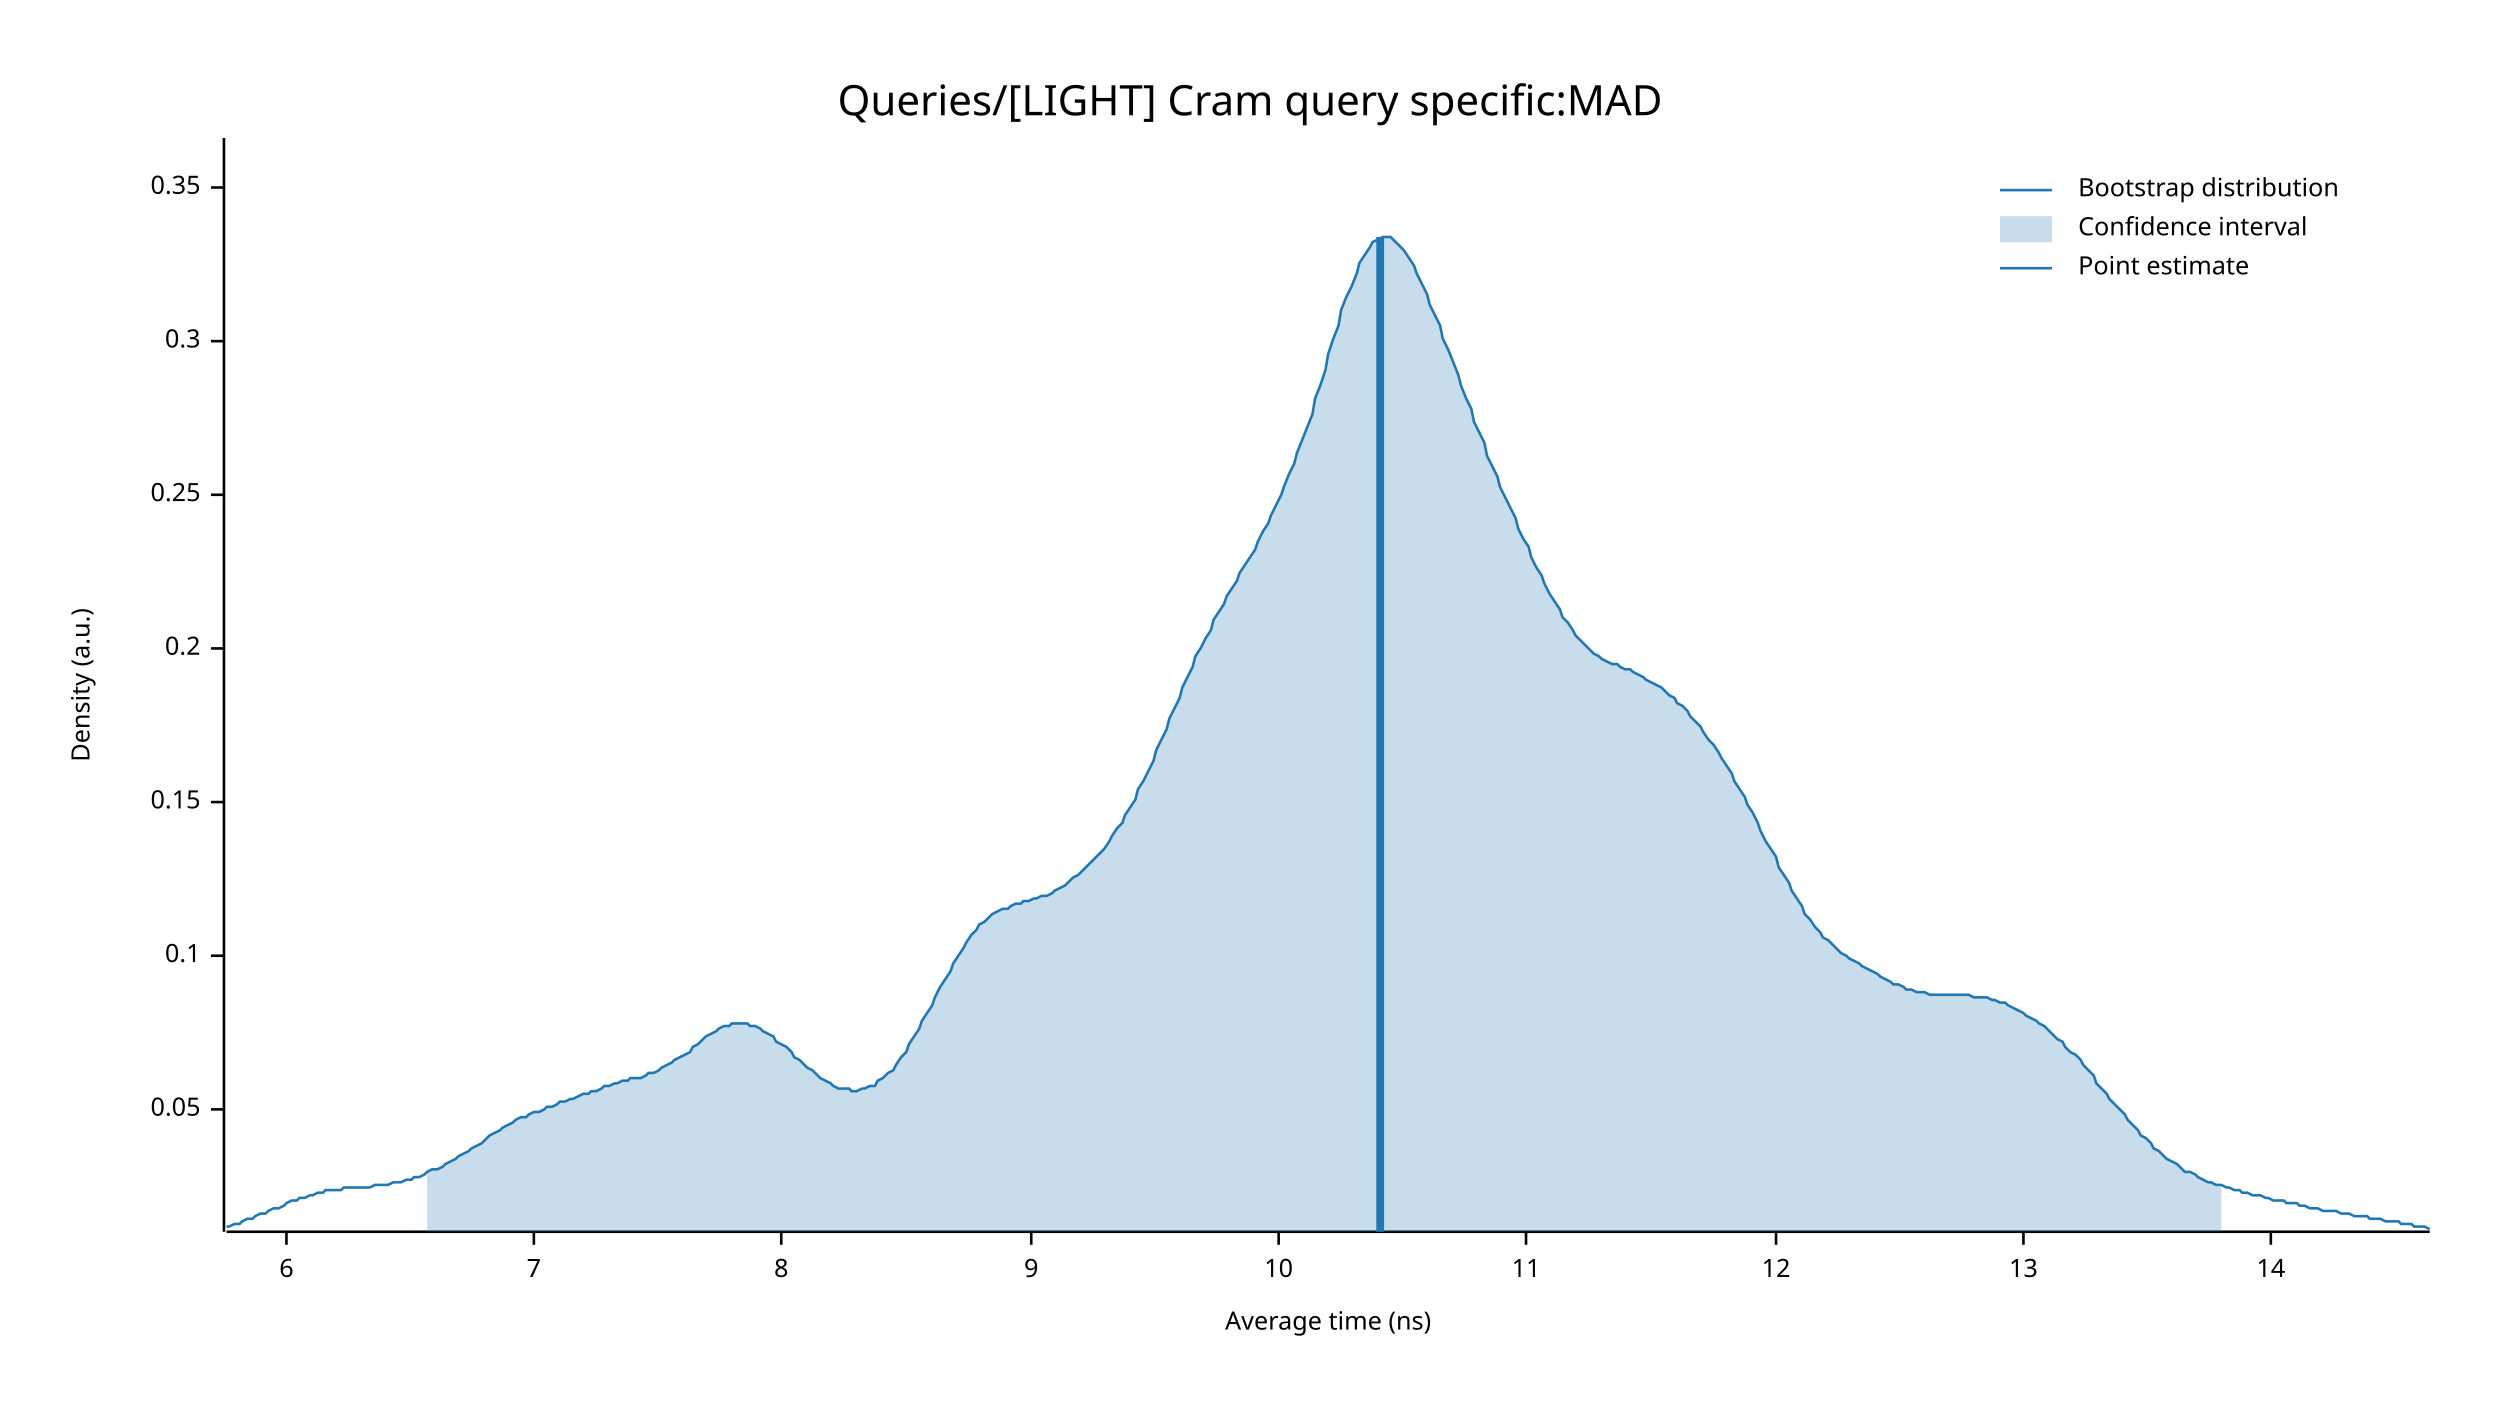
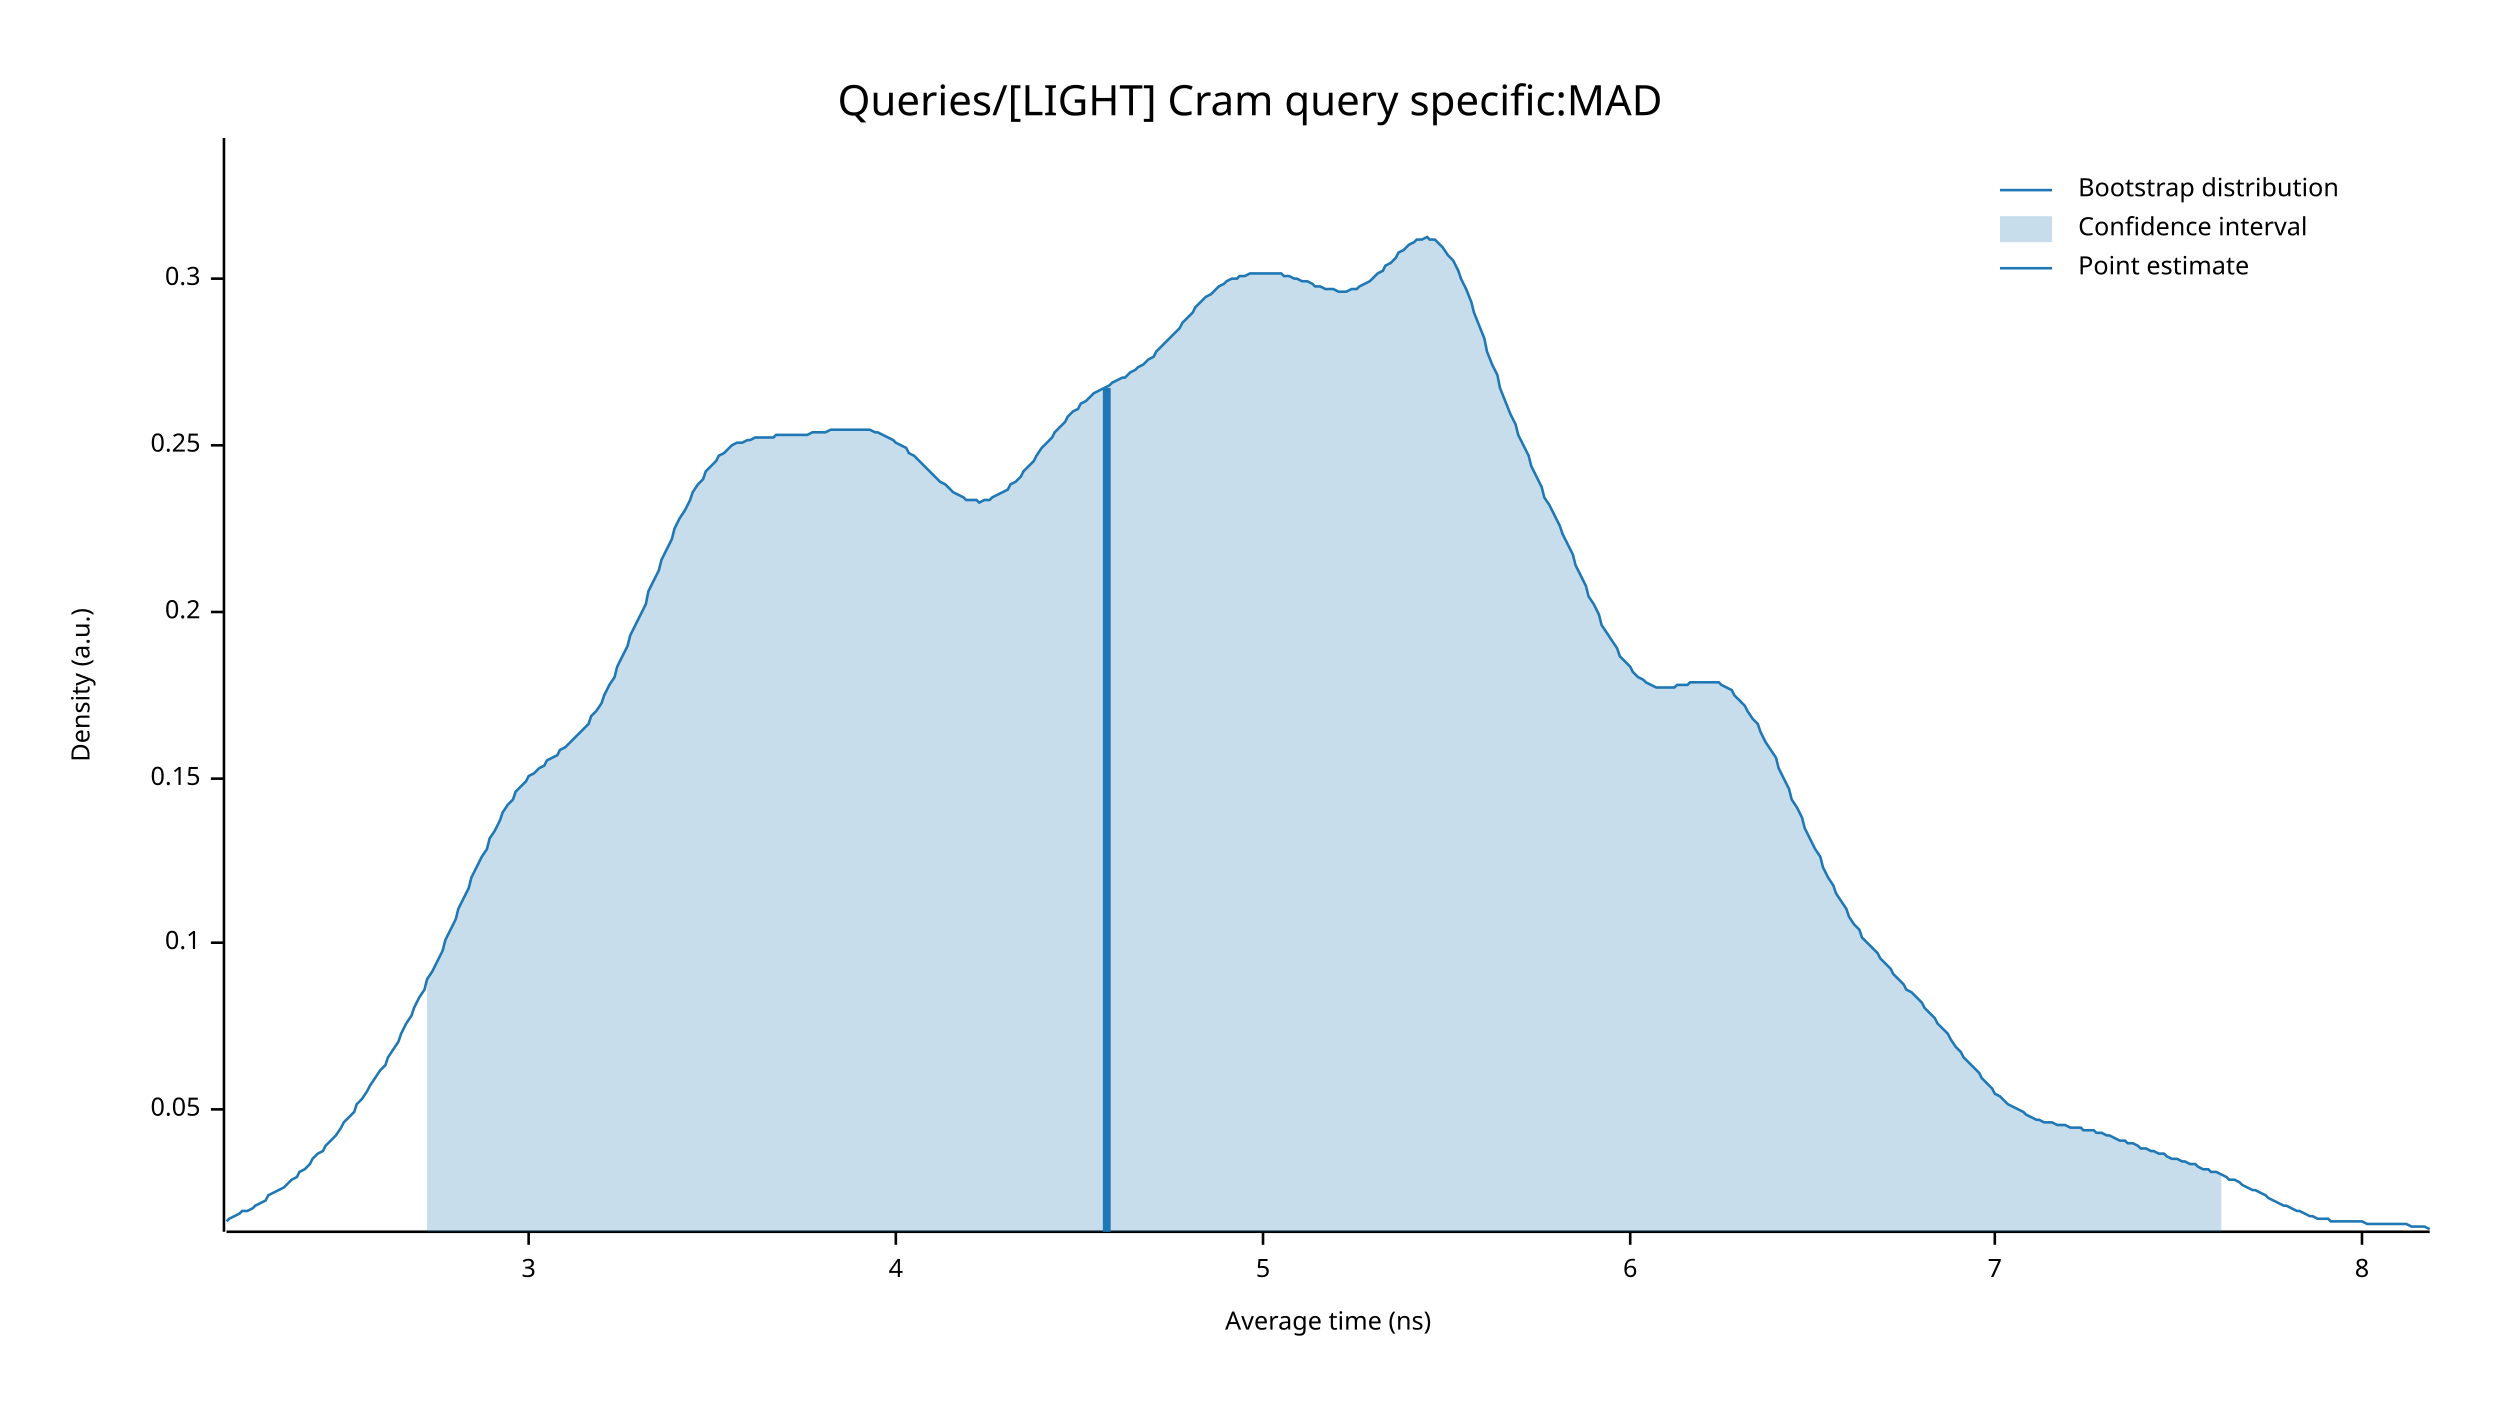
<svg xmlns="http://www.w3.org/2000/svg" width="960" height="540" viewBox="0 0 960 540">
  <text x="480" y="32" dy="0.76em" text-anchor="middle" font-family="sans-serif" font-size="16.129" opacity="1" fill="#000000">
Queries/[LIGHT] Cram query specific:MAD
</text>
  <text x="27" y="263" dy="0.76em" text-anchor="middle" font-family="sans-serif" font-size="9.677" opacity="1" fill="#000000" transform="rotate(270, 27, 263)">
Density (a.u.)
</text>
  <text x="510" y="513" dy="-0.5ex" text-anchor="middle" font-family="sans-serif" font-size="9.677" opacity="1" fill="#000000">
Average time (ns)
</text>
  <polyline fill="none" opacity="1" stroke="#000000" stroke-width="1" points="86,53 86,473 " />
  <text x="77" y="426" dy="0.5ex" text-anchor="end" font-family="sans-serif" font-size="9.677" opacity="1" fill="#000000">
0.05
</text>
  <polyline fill="none" opacity="1" stroke="#000000" stroke-width="1" points="81,426 86,426 " />
-   <text x="77" y="367" dy="0.5ex" text-anchor="end" font-family="sans-serif" font-size="9.677" opacity="1" fill="#000000">
+   <text x="77" y="362" dy="0.5ex" text-anchor="end" font-family="sans-serif" font-size="9.677" opacity="1" fill="#000000">
0.1
</text>
-   <polyline fill="none" opacity="1" stroke="#000000" stroke-width="1" points="81,367 86,367 " />
-   <text x="77" y="308" dy="0.5ex" text-anchor="end" font-family="sans-serif" font-size="9.677" opacity="1" fill="#000000">
+   <polyline fill="none" opacity="1" stroke="#000000" stroke-width="1" points="81,362 86,362 " />
+   <text x="77" y="299" dy="0.5ex" text-anchor="end" font-family="sans-serif" font-size="9.677" opacity="1" fill="#000000">
0.15
</text>
-   <polyline fill="none" opacity="1" stroke="#000000" stroke-width="1" points="81,308 86,308 " />
-   <text x="77" y="249" dy="0.5ex" text-anchor="end" font-family="sans-serif" font-size="9.677" opacity="1" fill="#000000">
+   <polyline fill="none" opacity="1" stroke="#000000" stroke-width="1" points="81,299 86,299 " />
+   <text x="77" y="235" dy="0.5ex" text-anchor="end" font-family="sans-serif" font-size="9.677" opacity="1" fill="#000000">
0.2
</text>
-   <polyline fill="none" opacity="1" stroke="#000000" stroke-width="1" points="81,249 86,249 " />
-   <text x="77" y="190" dy="0.5ex" text-anchor="end" font-family="sans-serif" font-size="9.677" opacity="1" fill="#000000">
+   <polyline fill="none" opacity="1" stroke="#000000" stroke-width="1" points="81,235 86,235 " />
+   <text x="77" y="171" dy="0.5ex" text-anchor="end" font-family="sans-serif" font-size="9.677" opacity="1" fill="#000000">
0.25
</text>
-   <polyline fill="none" opacity="1" stroke="#000000" stroke-width="1" points="81,190 86,190 " />
-   <text x="77" y="131" dy="0.5ex" text-anchor="end" font-family="sans-serif" font-size="9.677" opacity="1" fill="#000000">
+   <polyline fill="none" opacity="1" stroke="#000000" stroke-width="1" points="81,171 86,171 " />
+   <text x="77" y="107" dy="0.5ex" text-anchor="end" font-family="sans-serif" font-size="9.677" opacity="1" fill="#000000">
0.3
</text>
-   <polyline fill="none" opacity="1" stroke="#000000" stroke-width="1" points="81,131 86,131 " />
-   <text x="77" y="72" dy="0.5ex" text-anchor="end" font-family="sans-serif" font-size="9.677" opacity="1" fill="#000000">
- 0.35
+   <polyline fill="none" opacity="1" stroke="#000000" stroke-width="1" points="81,107 86,107 " />
+   <polyline fill="none" opacity="1" stroke="#000000" stroke-width="1" points="87,473 933,473 " />
+   <text x="203" y="483" dy="0.76em" text-anchor="middle" font-family="sans-serif" font-size="9.677" opacity="1" fill="#000000">
+ 3
</text>
-   <polyline fill="none" opacity="1" stroke="#000000" stroke-width="1" points="81,72 86,72 " />
-   <polyline fill="none" opacity="1" stroke="#000000" stroke-width="1" points="87,473 933,473 " />
-   <text x="110" y="483" dy="0.76em" text-anchor="middle" font-family="sans-serif" font-size="9.677" opacity="1" fill="#000000">
+   <polyline fill="none" opacity="1" stroke="#000000" stroke-width="1" points="203,473 203,478 " />
+   <text x="344" y="483" dy="0.76em" text-anchor="middle" font-family="sans-serif" font-size="9.677" opacity="1" fill="#000000">
+ 4
+ </text>
+   <polyline fill="none" opacity="1" stroke="#000000" stroke-width="1" points="344,473 344,478 " />
+   <text x="485" y="483" dy="0.76em" text-anchor="middle" font-family="sans-serif" font-size="9.677" opacity="1" fill="#000000">
+ 5
+ </text>
+   <polyline fill="none" opacity="1" stroke="#000000" stroke-width="1" points="485,473 485,478 " />
+   <text x="626" y="483" dy="0.76em" text-anchor="middle" font-family="sans-serif" font-size="9.677" opacity="1" fill="#000000">
6
</text>
-   <polyline fill="none" opacity="1" stroke="#000000" stroke-width="1" points="110,473 110,478 " />
-   <text x="205" y="483" dy="0.76em" text-anchor="middle" font-family="sans-serif" font-size="9.677" opacity="1" fill="#000000">
+   <polyline fill="none" opacity="1" stroke="#000000" stroke-width="1" points="626,473 626,478 " />
+   <text x="766" y="483" dy="0.76em" text-anchor="middle" font-family="sans-serif" font-size="9.677" opacity="1" fill="#000000">
7
</text>
-   <polyline fill="none" opacity="1" stroke="#000000" stroke-width="1" points="205,473 205,478 " />
-   <text x="300" y="483" dy="0.76em" text-anchor="middle" font-family="sans-serif" font-size="9.677" opacity="1" fill="#000000">
+   <polyline fill="none" opacity="1" stroke="#000000" stroke-width="1" points="766,473 766,478 " />
+   <text x="907" y="483" dy="0.76em" text-anchor="middle" font-family="sans-serif" font-size="9.677" opacity="1" fill="#000000">
8
</text>
-   <polyline fill="none" opacity="1" stroke="#000000" stroke-width="1" points="300,473 300,478 " />
-   <text x="396" y="483" dy="0.76em" text-anchor="middle" font-family="sans-serif" font-size="9.677" opacity="1" fill="#000000">
- 9
- </text>
-   <polyline fill="none" opacity="1" stroke="#000000" stroke-width="1" points="396,473 396,478 " />
-   <text x="491" y="483" dy="0.76em" text-anchor="middle" font-family="sans-serif" font-size="9.677" opacity="1" fill="#000000">
- 10
- </text>
-   <polyline fill="none" opacity="1" stroke="#000000" stroke-width="1" points="491,473 491,478 " />
-   <text x="586" y="483" dy="0.76em" text-anchor="middle" font-family="sans-serif" font-size="9.677" opacity="1" fill="#000000">
- 11
- </text>
-   <polyline fill="none" opacity="1" stroke="#000000" stroke-width="1" points="586,473 586,478 " />
-   <text x="682" y="483" dy="0.76em" text-anchor="middle" font-family="sans-serif" font-size="9.677" opacity="1" fill="#000000">
- 12
- </text>
-   <polyline fill="none" opacity="1" stroke="#000000" stroke-width="1" points="682,473 682,478 " />
-   <text x="777" y="483" dy="0.76em" text-anchor="middle" font-family="sans-serif" font-size="9.677" opacity="1" fill="#000000">
- 13
- </text>
-   <polyline fill="none" opacity="1" stroke="#000000" stroke-width="1" points="777,473 777,478 " />
-   <text x="872" y="483" dy="0.76em" text-anchor="middle" font-family="sans-serif" font-size="9.677" opacity="1" fill="#000000">
- 14
- </text>
-   <polyline fill="none" opacity="1" stroke="#000000" stroke-width="1" points="872,473 872,478 " />
-   <polyline fill="none" opacity="1" stroke="#1F78B4" stroke-width="1" points="87,471 88,471 90,470 92,470 93,469 95,468 97,468 98,467 100,466 102,466 103,465 105,464 107,464 109,463 110,462 112,461 114,461 115,460 117,460 119,459 120,459 122,458 124,458 125,457 127,457 129,457 131,457 132,456 134,456 136,456 137,456 139,456 141,456 142,456 144,455 146,455 148,455 149,455 151,454 153,454 154,454 156,453 158,453 159,452 161,452 163,451 164,450 166,449 168,449 170,448 171,447 173,446 175,445 176,444 178,443 180,442 181,441 183,440 185,439 187,437 188,436 190,435 192,434 193,433 195,432 197,431 198,430 200,429 202,429 203,428 205,427 207,427 209,426 210,425 212,425 214,424 215,423 217,423 219,422 220,422 222,421 224,420 226,420 227,419 229,419 231,418 232,417 234,417 236,416 237,416 239,415 241,415 242,414 244,414 246,414 248,413 249,412 251,412 253,411 254,410 256,409 258,408 259,407 261,406 263,405 265,404 266,402 268,401 270,399 271,398 273,397 275,396 276,395 278,394 280,394 281,393 283,393 285,393 287,393 288,394 290,394 292,395 293,396 295,397 297,398 298,400 300,401 302,402 304,404 305,406 307,407 309,409 310,410 312,411 314,413 315,414 317,415 319,416 320,417 322,418 324,418 326,418 327,419 329,419 331,418 332,418 334,417 336,417 337,415 339,414 341,412 343,411 344,409 346,406 348,404 349,401 351,398 353,395 354,392 356,389 358,386 359,383 361,379 363,376 365,373 366,370 368,367 370,364 371,362 373,359 375,357 376,355 378,354 380,352 381,351 383,350 385,349 387,349 388,348 390,347 392,347 393,346 395,346 397,345 398,345 400,344 402,344 404,343 405,342 407,341 409,340 410,339 412,337 414,336 415,335 417,333 419,331 420,330 422,328 424,326 426,323 427,321 429,318 431,316 432,313 434,310 436,307 437,303 439,300 441,296 443,292 444,288 446,284 448,280 449,276 451,272 453,268 454,264 456,260 458,256 459,252 461,249 463,245 465,242 466,238 468,235 470,232 471,229 473,226 475,223 476,220 478,217 480,214 482,211 483,208 485,204 487,201 488,198 490,194 492,190 493,187 495,182 497,178 498,174 500,169 502,164 504,159 505,153 507,148 509,142 510,136 512,130 514,125 515,119 517,114 519,110 521,105 522,101 524,98 526,95 527,93 529,92 531,91 532,91 534,91 536,93 537,94 539,96 541,99 543,102 544,105 546,109 548,113 549,117 551,121 553,125 554,130 556,134 558,139 560,144 561,148 563,153 565,157 566,162 568,166 570,170 571,175 573,179 575,183 576,187 578,191 580,195 582,199 583,203 585,207 587,210 588,214 590,218 592,221 593,224 595,228 597,231 599,234 600,237 602,239 604,242 605,244 607,246 609,248 610,249 612,251 614,252 615,253 617,254 619,255 621,255 622,256 624,257 626,257 627,258 629,259 631,260 632,261 634,262 636,263 638,264 639,265 641,267 643,268 644,270 646,271 648,273 649,275 651,277 653,279 654,281 656,284 658,286 660,289 661,291 663,294 665,297 666,300 668,303 670,306 671,309 673,312 675,316 676,319 678,323 680,326 682,329 683,333 685,336 687,339 688,342 690,345 692,348 693,351 695,353 697,356 699,358 700,360 702,361 704,363 705,364 707,366 709,367 710,368 712,369 714,370 715,371 717,372 719,373 721,374 722,375 724,376 726,377 727,378 729,378 731,379 732,380 734,380 736,381 738,381 739,381 741,382 743,382 744,382 746,382 748,382 749,382 751,382 753,382 754,382 756,382 758,383 760,383 761,383 763,383 765,384 766,384 768,385 770,385 771,386 773,387 775,388 777,389 778,390 780,391 782,392 783,393 785,394 787,396 788,397 790,399 792,400 793,402 795,404 797,405 799,407 800,409 802,411 804,413 805,416 807,418 809,420 810,422 812,424 814,426 816,428 817,430 819,432 821,434 822,436 824,437 826,439 827,441 829,442 831,444 832,445 834,446 836,447 838,449 839,450 841,450 843,451 844,452 846,453 848,454 849,454 851,455 853,455 855,456 856,456 858,457 860,457 861,458 863,458 865,459 866,459 868,459 870,460 871,460 873,461 875,461 877,461 878,462 880,462 882,462 883,463 885,463 887,464 888,464 890,464 892,465 894,465 895,465 897,465 899,466 900,466 902,466 904,467 905,467 907,467 909,467 910,468 912,468 914,468 916,469 917,469 919,469 921,469 922,470 924,470 926,470 927,471 929,471 931,471 933,472 " />
-   <polygon opacity="0.25" fill="#1F78B4" points="164,450 166,449 168,449 170,448 171,447 173,446 175,445 176,444 178,443 180,442 181,441 183,440 185,439 187,437 188,436 190,435 192,434 193,433 195,432 197,431 198,430 200,429 202,429 203,428 205,427 207,427 209,426 210,425 212,425 214,424 215,423 217,423 219,422 220,422 222,421 224,420 226,420 227,419 229,419 231,418 232,417 234,417 236,416 237,416 239,415 241,415 242,414 244,414 246,414 248,413 249,412 251,412 253,411 254,410 256,409 258,408 259,407 261,406 263,405 265,404 266,402 268,401 270,399 271,398 273,397 275,396 276,395 278,394 280,394 281,393 283,393 285,393 287,393 288,394 290,394 292,395 293,396 295,397 297,398 298,400 300,401 302,402 304,404 305,406 307,407 309,409 310,410 312,411 314,413 315,414 317,415 319,416 320,417 322,418 324,418 326,418 327,419 329,419 331,418 332,418 334,417 336,417 337,415 339,414 341,412 343,411 344,409 346,406 348,404 349,401 351,398 353,395 354,392 356,389 358,386 359,383 361,379 363,376 365,373 366,370 368,367 370,364 371,362 373,359 375,357 376,355 378,354 380,352 381,351 383,350 385,349 387,349 388,348 390,347 392,347 393,346 395,346 397,345 398,345 400,344 402,344 404,343 405,342 407,341 409,340 410,339 412,337 414,336 415,335 417,333 419,331 420,330 422,328 424,326 426,323 427,321 429,318 431,316 432,313 434,310 436,307 437,303 439,300 441,296 443,292 444,288 446,284 448,280 449,276 451,272 453,268 454,264 456,260 458,256 459,252 461,249 463,245 465,242 466,238 468,235 470,232 471,229 473,226 475,223 476,220 478,217 480,214 482,211 483,208 485,204 487,201 488,198 490,194 492,190 493,187 495,182 497,178 498,174 500,169 502,164 504,159 505,153 507,148 509,142 510,136 512,130 514,125 515,119 517,114 519,110 521,105 522,101 524,98 526,95 527,93 529,92 531,91 532,91 534,91 536,93 537,94 539,96 541,99 543,102 544,105 546,109 548,113 549,117 551,121 553,125 554,130 556,134 558,139 560,144 561,148 563,153 565,157 566,162 568,166 570,170 571,175 573,179 575,183 576,187 578,191 580,195 582,199 583,203 585,207 587,210 588,214 590,218 592,221 593,224 595,228 597,231 599,234 600,237 602,239 604,242 605,244 607,246 609,248 610,249 612,251 614,252 615,253 617,254 619,255 621,255 622,256 624,257 626,257 627,258 629,259 631,260 632,261 634,262 636,263 638,264 639,265 641,267 643,268 644,270 646,271 648,273 649,275 651,277 653,279 654,281 656,284 658,286 660,289 661,291 663,294 665,297 666,300 668,303 670,306 671,309 673,312 675,316 676,319 678,323 680,326 682,329 683,333 685,336 687,339 688,342 690,345 692,348 693,351 695,353 697,356 699,358 700,360 702,361 704,363 705,364 707,366 709,367 710,368 712,369 714,370 715,371 717,372 719,373 721,374 722,375 724,376 726,377 727,378 729,378 731,379 732,380 734,380 736,381 738,381 739,381 741,382 743,382 744,382 746,382 748,382 749,382 751,382 753,382 754,382 756,382 758,383 760,383 761,383 763,383 765,384 766,384 768,385 770,385 771,386 773,387 775,388 777,389 778,390 780,391 782,392 783,393 785,394 787,396 788,397 790,399 792,400 793,402 795,404 797,405 799,407 800,409 802,411 804,413 805,416 807,418 809,420 810,422 812,424 814,426 816,428 817,430 819,432 821,434 822,436 824,437 826,439 827,441 829,442 831,444 832,445 834,446 836,447 838,449 839,450 841,450 843,451 844,452 846,453 848,454 849,454 851,455 853,455 853,473 164,473 " />
-   <polyline fill="none" opacity="1" stroke="#1F78B4" stroke-width="3" points="530,473 530,91 " />
+   <polyline fill="none" opacity="1" stroke="#000000" stroke-width="1" points="907,473 907,478 " />
+   <polyline fill="none" opacity="1" stroke="#1F78B4" stroke-width="1" points="87,469 88,468 90,467 92,466 93,465 95,465 97,464 98,463 100,462 102,461 103,459 105,458 107,457 109,456 110,455 112,453 114,452 115,450 117,449 119,447 120,445 122,443 124,442 125,440 127,438 129,436 131,433 132,431 134,429 136,427 137,424 139,422 141,419 142,417 144,414 146,411 148,409 149,406 151,403 153,400 154,397 156,393 158,390 159,387 161,383 163,380 164,376 166,373 168,369 170,365 171,361 173,357 175,353 176,349 178,345 180,341 181,337 183,333 185,329 187,326 188,322 190,319 192,315 193,312 195,309 197,307 198,304 200,302 202,300 203,298 205,297 207,295 209,294 210,292 212,291 214,290 215,288 217,287 219,285 220,284 222,282 224,280 226,278 227,275 229,273 231,270 232,267 234,263 236,260 237,256 239,252 241,248 242,244 244,240 246,236 248,232 249,227 251,223 253,219 254,215 256,211 258,207 259,203 261,199 263,196 265,192 266,189 268,186 270,184 271,181 273,179 275,177 276,175 278,174 280,172 281,171 283,170 285,170 287,169 288,169 290,168 292,168 293,168 295,168 297,168 298,167 300,167 302,167 304,167 305,167 307,167 309,167 310,167 312,166 314,166 315,166 317,166 319,165 320,165 322,165 324,165 326,165 327,165 329,165 331,165 332,165 334,165 336,166 337,166 339,167 341,168 343,169 344,170 346,171 348,172 349,174 351,175 353,177 354,178 356,180 358,182 359,183 361,185 363,186 365,188 366,189 368,190 370,191 371,192 373,192 375,192 376,193 378,192 380,192 381,191 383,190 385,189 387,188 388,186 390,185 392,183 393,181 395,179 397,177 398,175 400,172 402,170 404,168 405,166 407,164 409,162 410,160 412,158 414,157 415,155 417,154 419,152 420,151 422,150 424,149 426,148 427,147 429,146 431,145 432,145 434,143 436,142 437,141 439,140 441,138 443,137 444,135 446,133 448,131 449,130 451,128 453,126 454,124 456,122 458,120 459,118 461,116 463,114 465,113 466,112 468,110 470,109 471,108 473,107 475,107 476,106 478,106 480,105 482,105 483,105 485,105 487,105 488,105 490,105 492,105 493,106 495,106 497,107 498,107 500,108 502,108 504,109 505,110 507,110 509,111 510,111 512,111 514,112 515,112 517,112 519,111 521,111 522,110 524,109 526,108 527,107 529,105 531,104 532,102 534,101 536,99 537,97 539,96 541,94 543,93 544,92 546,92 548,91 549,92 551,92 553,94 554,95 556,98 558,100 560,104 561,107 563,111 565,116 566,120 568,125 570,130 571,135 573,140 575,144 576,149 578,154 580,159 582,163 583,167 585,171 587,175 588,179 590,183 592,187 593,191 595,194 597,198 599,202 600,205 602,209 604,213 605,217 607,221 609,225 610,229 612,232 614,236 615,240 617,243 619,246 621,249 622,252 624,254 626,256 627,258 629,260 631,261 632,262 634,263 636,264 638,264 639,264 641,264 643,264 644,263 646,263 648,263 649,262 651,262 653,262 654,262 656,262 658,262 660,262 661,263 663,264 665,265 666,267 668,269 670,271 671,273 673,276 675,278 676,281 678,285 680,288 682,291 683,295 685,299 687,303 688,307 690,310 692,314 693,318 695,322 697,326 699,329 700,333 702,337 704,340 705,343 707,346 709,349 710,352 712,355 714,357 715,360 717,362 719,364 721,366 722,368 724,370 726,372 727,374 729,376 731,378 732,380 734,381 736,383 738,385 739,387 741,389 743,391 744,393 746,395 748,397 749,399 751,402 753,404 754,406 756,408 758,410 760,412 761,414 763,416 765,418 766,420 768,421 770,423 771,424 773,425 775,426 777,427 778,428 780,429 782,430 783,430 785,431 787,431 788,431 790,432 792,432 793,432 795,433 797,433 799,433 800,434 802,434 804,434 805,435 807,435 809,436 810,436 812,437 814,438 816,438 817,439 819,439 821,440 822,441 824,441 826,442 827,442 829,443 831,443 832,444 834,445 836,445 838,446 839,446 841,447 843,447 844,448 846,449 848,449 849,450 851,450 853,451 855,452 856,453 858,453 860,454 861,455 863,456 865,457 866,457 868,458 870,459 871,460 873,461 875,462 877,463 878,463 880,464 882,465 883,465 885,466 887,467 888,467 890,468 892,468 894,468 895,469 897,469 899,469 900,469 902,469 904,469 905,469 907,469 909,470 910,470 912,470 914,470 916,470 917,470 919,470 921,470 922,470 924,470 926,471 927,471 929,471 931,471 933,472 " />
+   <polygon opacity="0.25" fill="#1F78B4" points="164,376 166,373 168,369 170,365 171,361 173,357 175,353 176,349 178,345 180,341 181,337 183,333 185,329 187,326 188,322 190,319 192,315 193,312 195,309 197,307 198,304 200,302 202,300 203,298 205,297 207,295 209,294 210,292 212,291 214,290 215,288 217,287 219,285 220,284 222,282 224,280 226,278 227,275 229,273 231,270 232,267 234,263 236,260 237,256 239,252 241,248 242,244 244,240 246,236 248,232 249,227 251,223 253,219 254,215 256,211 258,207 259,203 261,199 263,196 265,192 266,189 268,186 270,184 271,181 273,179 275,177 276,175 278,174 280,172 281,171 283,170 285,170 287,169 288,169 290,168 292,168 293,168 295,168 297,168 298,167 300,167 302,167 304,167 305,167 307,167 309,167 310,167 312,166 314,166 315,166 317,166 319,165 320,165 322,165 324,165 326,165 327,165 329,165 331,165 332,165 334,165 336,166 337,166 339,167 341,168 343,169 344,170 346,171 348,172 349,174 351,175 353,177 354,178 356,180 358,182 359,183 361,185 363,186 365,188 366,189 368,190 370,191 371,192 373,192 375,192 376,193 378,192 380,192 381,191 383,190 385,189 387,188 388,186 390,185 392,183 393,181 395,179 397,177 398,175 400,172 402,170 404,168 405,166 407,164 409,162 410,160 412,158 414,157 415,155 417,154 419,152 420,151 422,150 424,149 426,148 427,147 429,146 431,145 432,145 434,143 436,142 437,141 439,140 441,138 443,137 444,135 446,133 448,131 449,130 451,128 453,126 454,124 456,122 458,120 459,118 461,116 463,114 465,113 466,112 468,110 470,109 471,108 473,107 475,107 476,106 478,106 480,105 482,105 483,105 485,105 487,105 488,105 490,105 492,105 493,106 495,106 497,107 498,107 500,108 502,108 504,109 505,110 507,110 509,111 510,111 512,111 514,112 515,112 517,112 519,111 521,111 522,110 524,109 526,108 527,107 529,105 531,104 532,102 534,101 536,99 537,97 539,96 541,94 543,93 544,92 546,92 548,91 549,92 551,92 553,94 554,95 556,98 558,100 560,104 561,107 563,111 565,116 566,120 568,125 570,130 571,135 573,140 575,144 576,149 578,154 580,159 582,163 583,167 585,171 587,175 588,179 590,183 592,187 593,191 595,194 597,198 599,202 600,205 602,209 604,213 605,217 607,221 609,225 610,229 612,232 614,236 615,240 617,243 619,246 621,249 622,252 624,254 626,256 627,258 629,260 631,261 632,262 634,263 636,264 638,264 639,264 641,264 643,264 644,263 646,263 648,263 649,262 651,262 653,262 654,262 656,262 658,262 660,262 661,263 663,264 665,265 666,267 668,269 670,271 671,273 673,276 675,278 676,281 678,285 680,288 682,291 683,295 685,299 687,303 688,307 690,310 692,314 693,318 695,322 697,326 699,329 700,333 702,337 704,340 705,343 707,346 709,349 710,352 712,355 714,357 715,360 717,362 719,364 721,366 722,368 724,370 726,372 727,374 729,376 731,378 732,380 734,381 736,383 738,385 739,387 741,389 743,391 744,393 746,395 748,397 749,399 751,402 753,404 754,406 756,408 758,410 760,412 761,414 763,416 765,418 766,420 768,421 770,423 771,424 773,425 775,426 777,427 778,428 780,429 782,430 783,430 785,431 787,431 788,431 790,432 792,432 793,432 795,433 797,433 799,433 800,434 802,434 804,434 805,435 807,435 809,436 810,436 812,437 814,438 816,438 817,439 819,439 821,440 822,441 824,441 826,442 827,442 829,443 831,443 832,444 834,445 836,445 838,446 839,446 841,447 843,447 844,448 846,449 848,449 849,450 851,450 853,451 853,473 164,473 " />
+   <polyline fill="none" opacity="1" stroke="#1F78B4" stroke-width="3" points="425,473 425,149 " />
  <text x="798" y="68" dy="0.76em" text-anchor="start" font-family="sans-serif" font-size="9.677" opacity="1" fill="#000000">
Bootstrap distribution
</text>
  <text x="798" y="83" dy="0.76em" text-anchor="start" font-family="sans-serif" font-size="9.677" opacity="1" fill="#000000">
Confidence interval
</text>
  <text x="798" y="98" dy="0.76em" text-anchor="start" font-family="sans-serif" font-size="9.677" opacity="1" fill="#000000">
Point estimate
</text>
  <polyline fill="none" opacity="1" stroke="#1F78B4" stroke-width="1" points="768,73 788,73 " />
  <rect x="768" y="83" width="20" height="10" opacity="0.25" fill="#1F78B4" stroke="none" />
  <polyline fill="none" opacity="1" stroke="#1F78B4" stroke-width="1" points="768,103 788,103 " />
</svg>
